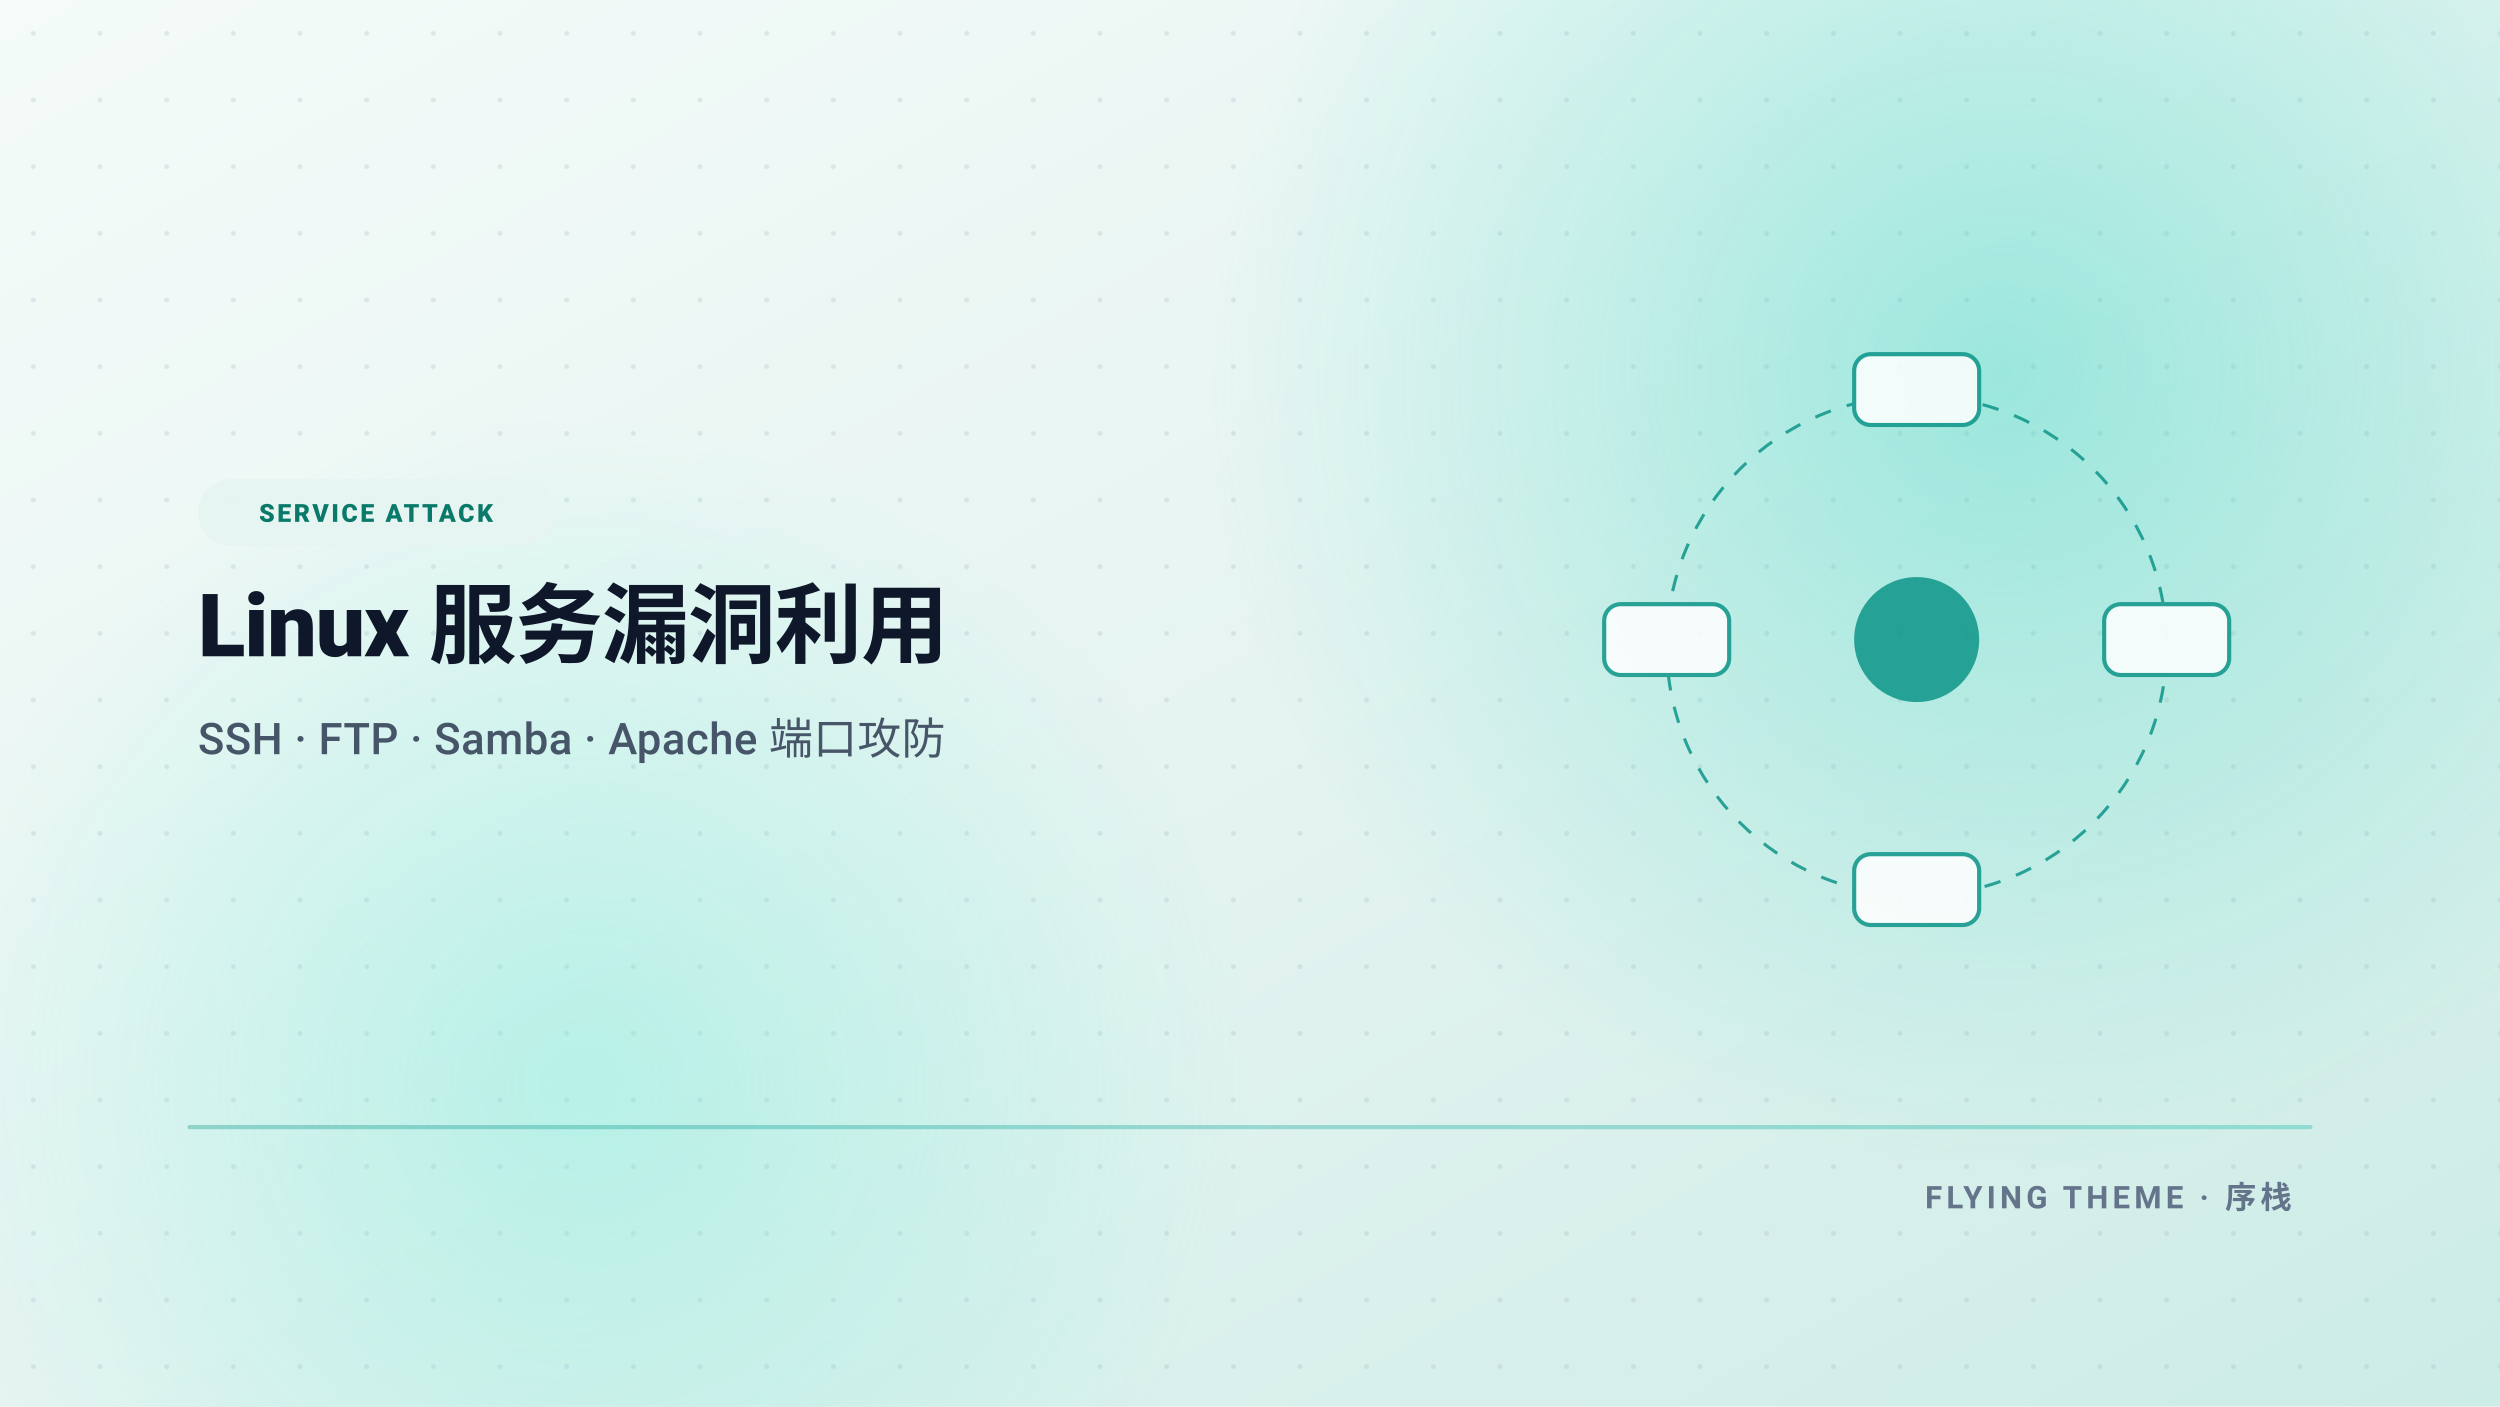
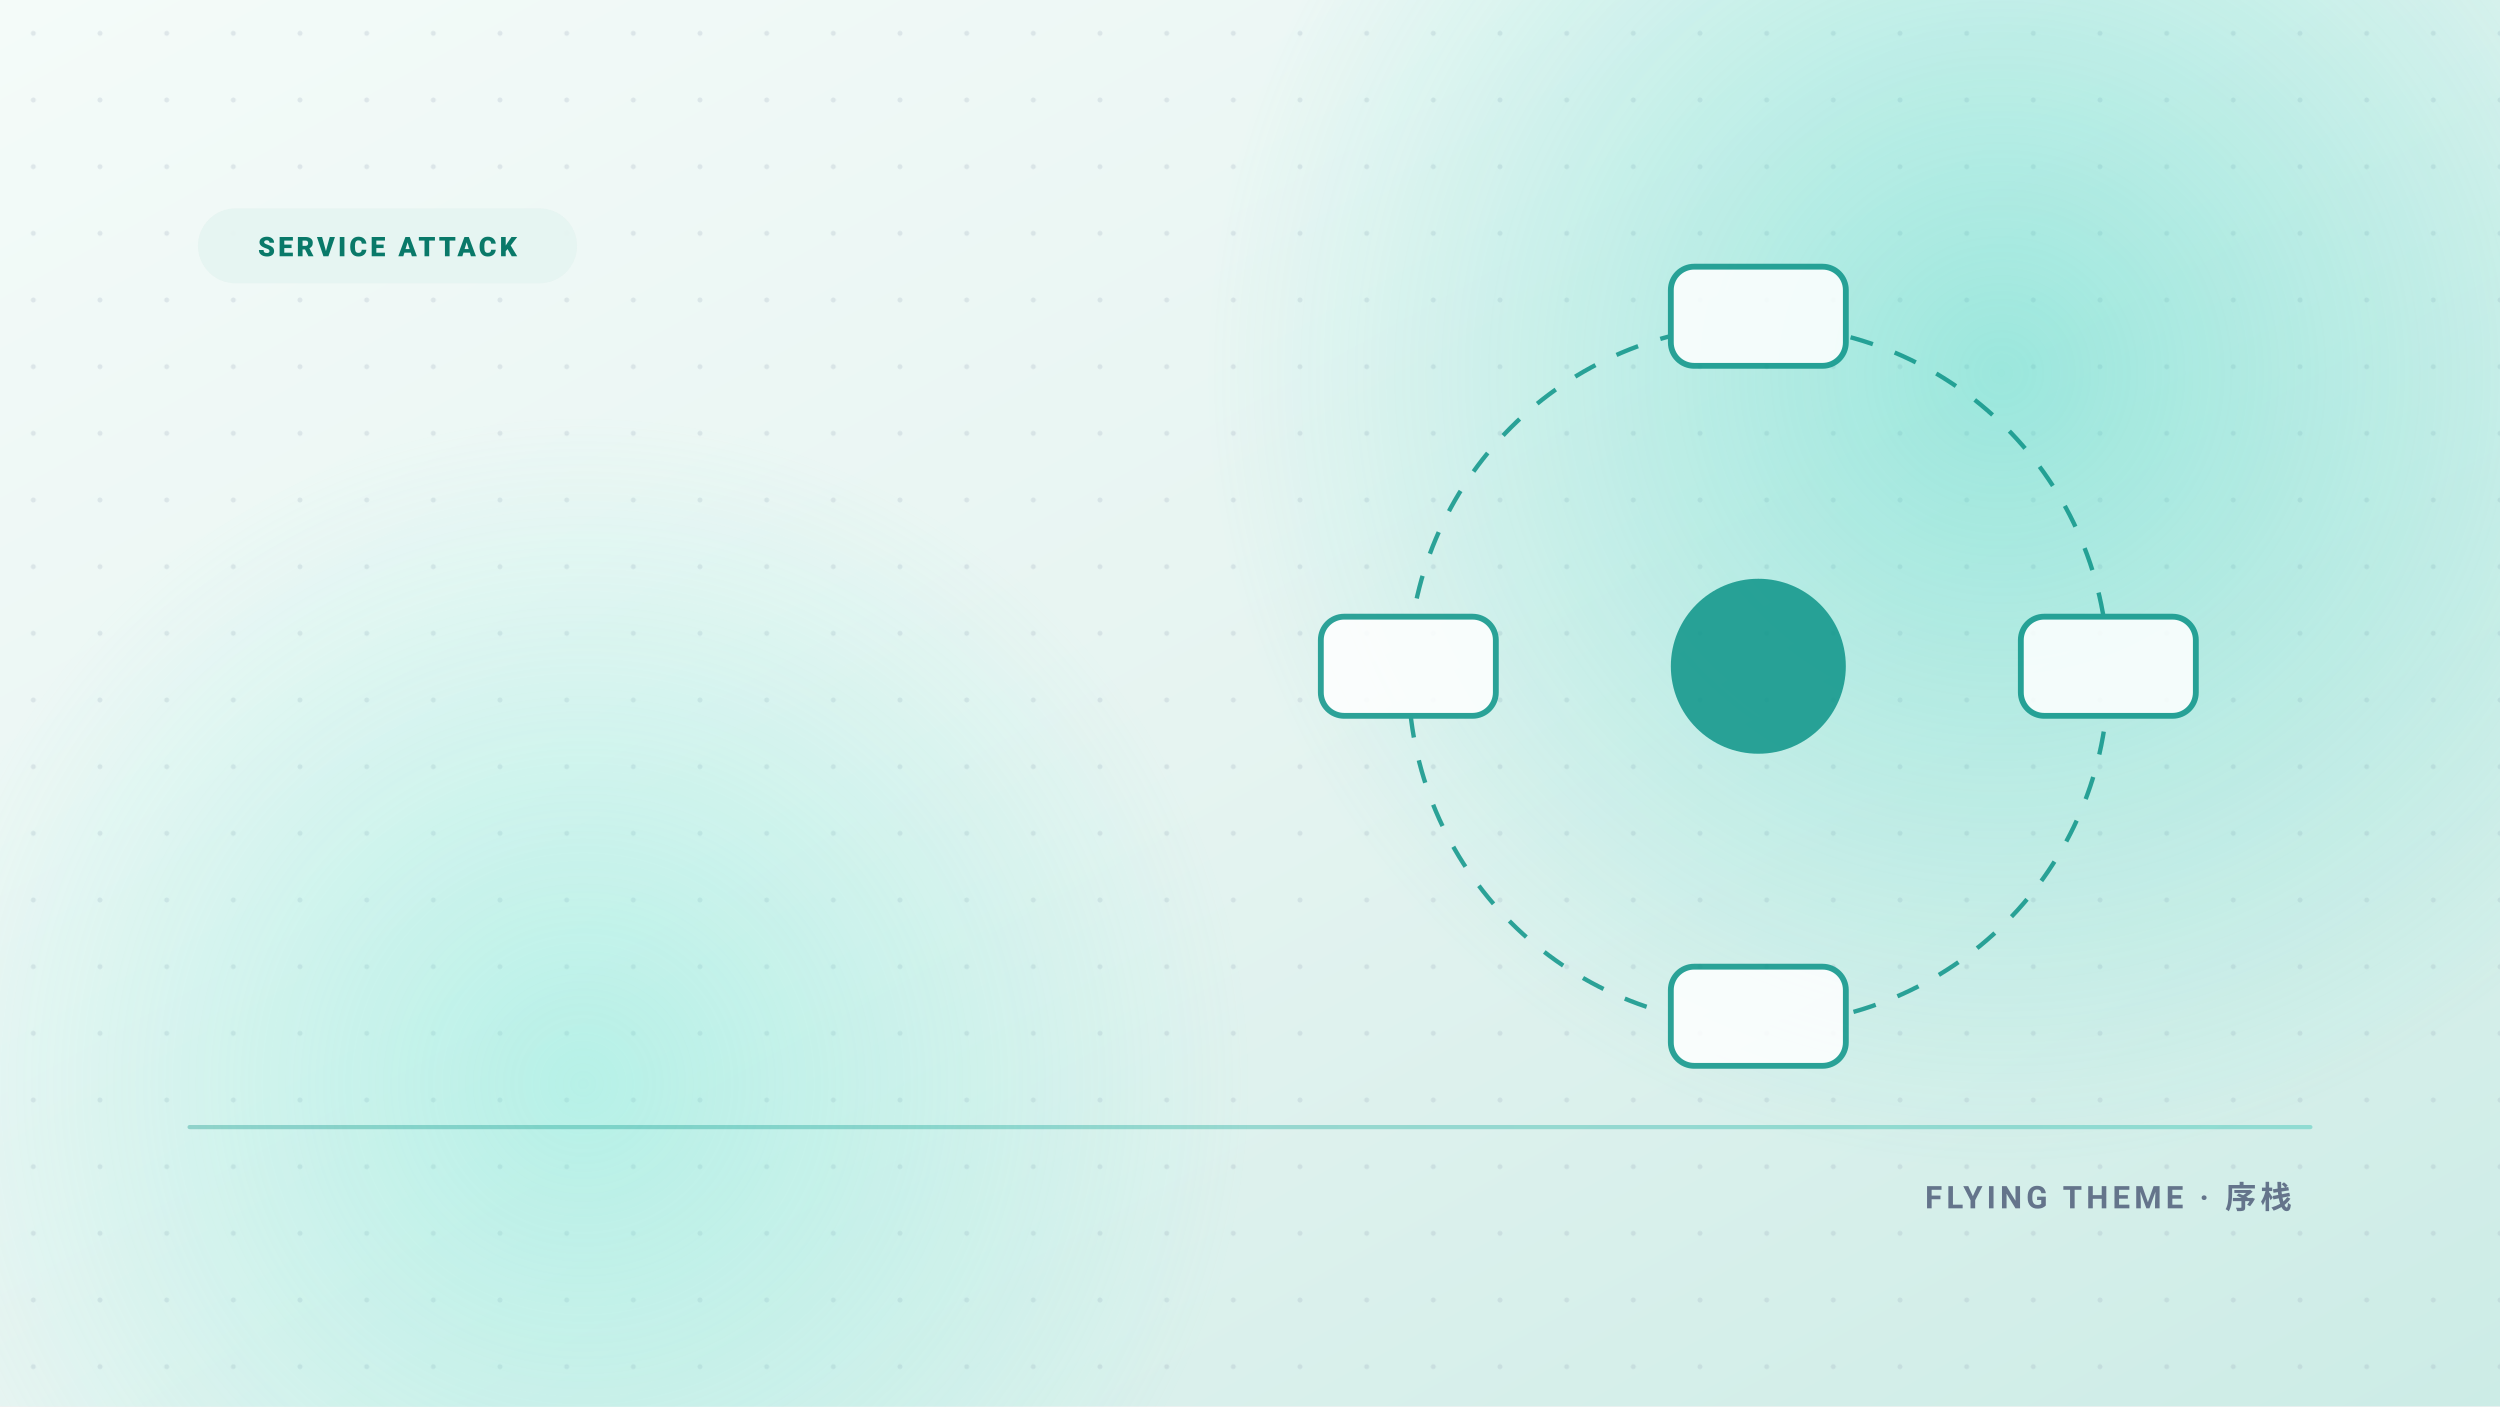
<svg xmlns="http://www.w3.org/2000/svg" viewBox="0 0 1200 675" width="1200" height="675" style="background-color: #F4FBF9;">
  <defs>
    <linearGradient id="bgGrad_linux_service_exploitation" x1="0%" y1="0%" x2="100%" y2="100%">
      <stop offset="0%" stop-color="#F4FBF9" />
      <stop offset="50%" stop-color="#E6F4F1" />
      <stop offset="100%" stop-color="#CCECE6" />
    </linearGradient>
    <linearGradient id="accentGrad_linux_service_exploitation" x1="0%" y1="0%" x2="100%" y2="0%">
      <stop offset="0%" stop-color="#0D9488" />
      <stop offset="100%" stop-color="#14B8A6" />
    </linearGradient>
    <pattern id="dotGrid_linux_service_exploitation" width="32" height="32" patternUnits="userSpaceOnUse">
      <circle cx="16" cy="16" r="1.2" fill="#94A3B8" opacity="0.22" />
    </pattern>
    <radialGradient id="glow1_linux_service_exploitation" cx="50%" cy="50%" r="50%">
      <stop offset="0%" stop-color="#2DD4BF" stop-opacity="0.4" />
      <stop offset="100%" stop-color="#2DD4BF" stop-opacity="0" />
    </radialGradient>
    <radialGradient id="glow2_linux_service_exploitation" cx="50%" cy="50%" r="50%">
      <stop offset="0%" stop-color="#5EEAD4" stop-opacity="0.35" />
      <stop offset="100%" stop-color="#5EEAD4" stop-opacity="0" />
    </radialGradient>
  </defs>
  <rect width="100%" height="100%" fill="url(#bgGrad_linux_service_exploitation)" />
  <rect width="100%" height="100%" fill="url(#dotGrid_linux_service_exploitation)" />
  <circle cx="960" cy="180" r="380" fill="url(#glow1_linux_service_exploitation)" />
  <circle cx="280" cy="520" r="320" fill="url(#glow2_linux_service_exploitation)" />
-   <g transform="translate(760, 150)" opacity="0.85">
+   <g transform="translate(620, 100) scale(1.4)" opacity="0.85">
    <rect x="40" y="40" width="240" height="240" rx="120" fill="none" stroke="#0D9488" stroke-width="1.5" stroke-dasharray="8 8" />
    <rect x="130" y="20" width="60" height="34" rx="8" fill="#FFFFFF" stroke="#0D9488" stroke-width="2" />
    <rect x="250" y="140" width="60" height="34" rx="8" fill="#FFFFFF" stroke="#0D9488" stroke-width="2" />
    <rect x="130" y="260" width="60" height="34" rx="8" fill="#FFFFFF" stroke="#0D9488" stroke-width="2" />
    <rect x="10" y="140" width="60" height="34" rx="8" fill="#FFFFFF" stroke="#0D9488" stroke-width="2" />
    <circle cx="160" cy="157" r="30" fill="#0D9488" />
  </g>
  <rect x="90" y="540" width="1020" height="2" fill="url(#accentGrad_linux_service_exploitation)" opacity="0.35" rx="1" />
-   <g transform="translate(95, 230)">
-     <rect x="0" y="0" width="171" height="32" rx="16" fill="#E6F4F1" opacity="0.95" />
-     <text x="85.5" y="20.5" text-anchor="middle" font-family="-apple-system, BlinkMacSystemFont, 'Segoe UI', Roboto, sans-serif" font-size="12" font-weight="800" fill="#097969" letter-spacing="1.2">
+   <g transform="translate(95, 100)">
+     <rect x="0" y="0" width="182" height="36" rx="18" fill="#E6F4F1" opacity="0.95" />
+     <text x="91" y="23" text-anchor="middle" font-family="system-ui, -apple-system, BlinkMacSystemFont, 'Segoe UI', Roboto, sans-serif" font-size="13" font-weight="800" fill="#097969" letter-spacing="1.5">
      SERVICE ATTACK
-     </text>
-     <text x="0" y="85" font-family="-apple-system, BlinkMacSystemFont, 'Segoe UI', Roboto, sans-serif" font-size="42" font-weight="800" fill="#0F172A" letter-spacing="-0.5">
-       Linux 服务漏洞利用
-     </text>
-     <text x="0" y="132" font-family="-apple-system, BlinkMacSystemFont, 'Segoe UI', Roboto, sans-serif" font-size="21" font-weight="500" fill="#475569" letter-spacing="0.2">
-       SSH · FTP · Samba · Apache 端口攻防
    </text>
  </g>
  <g transform="translate(1100, 580)">
-     <text text-anchor="end" font-family="-apple-system, BlinkMacSystemFont, 'Segoe UI', Roboto, sans-serif" font-size="15" font-weight="600" fill="#64748B" letter-spacing="2">
+     <text text-anchor="end" font-family="system-ui, -apple-system, BlinkMacSystemFont, 'Segoe UI', Roboto, sans-serif" font-size="15" font-weight="600" fill="#64748B" letter-spacing="2">
      FLYING THEME · 序栈
    </text>
  </g>
</svg>
